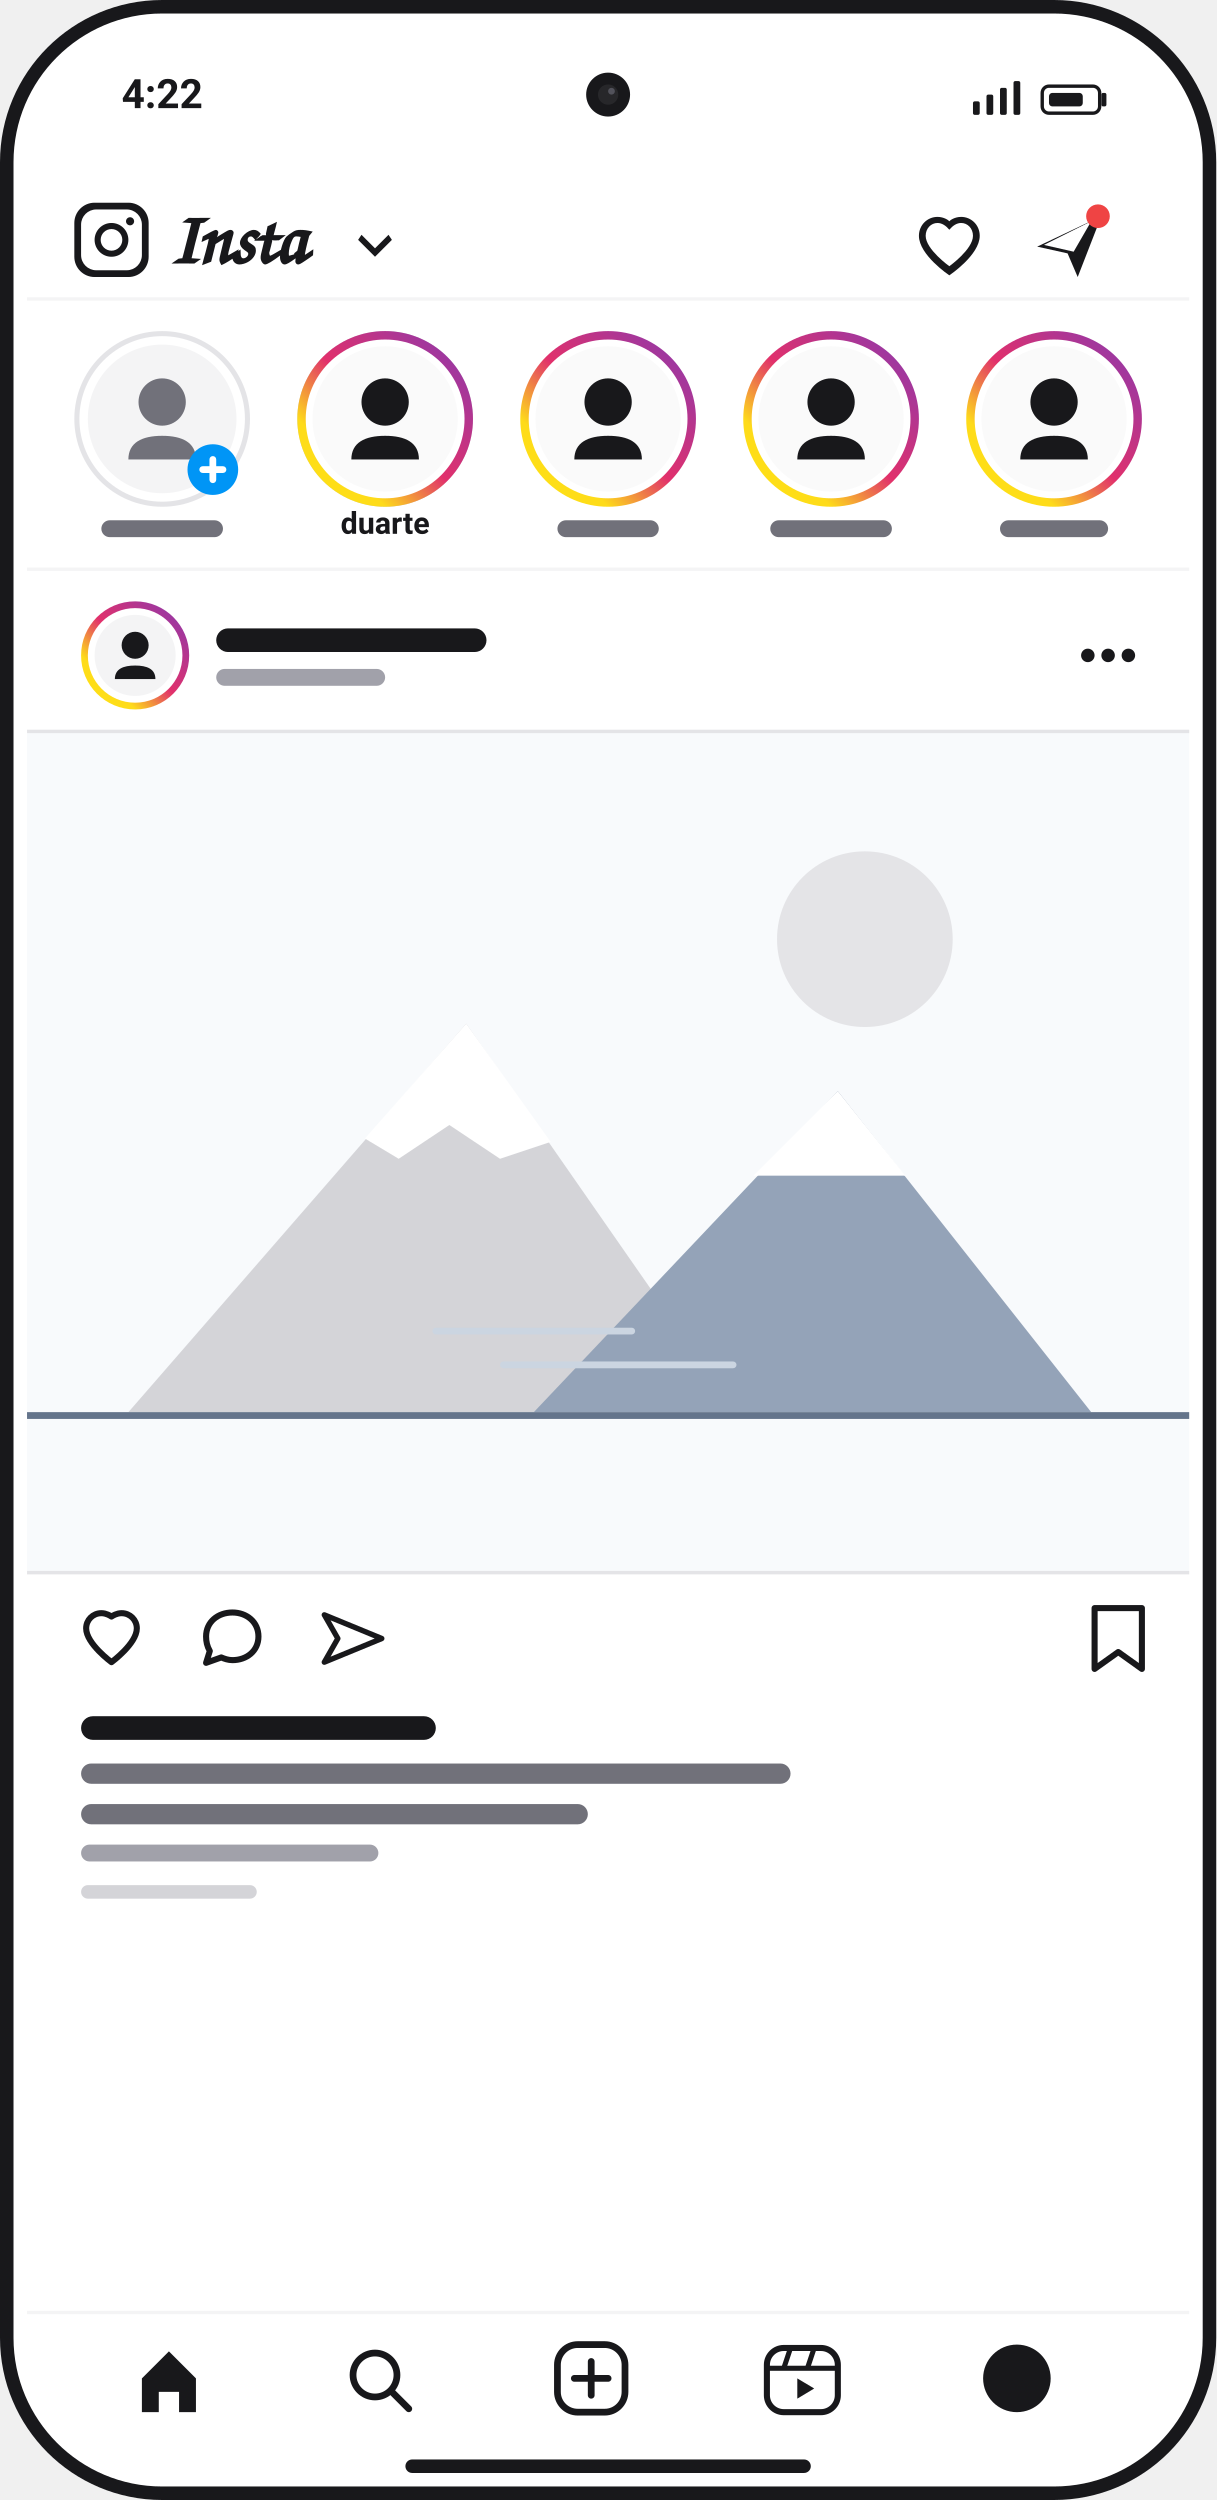
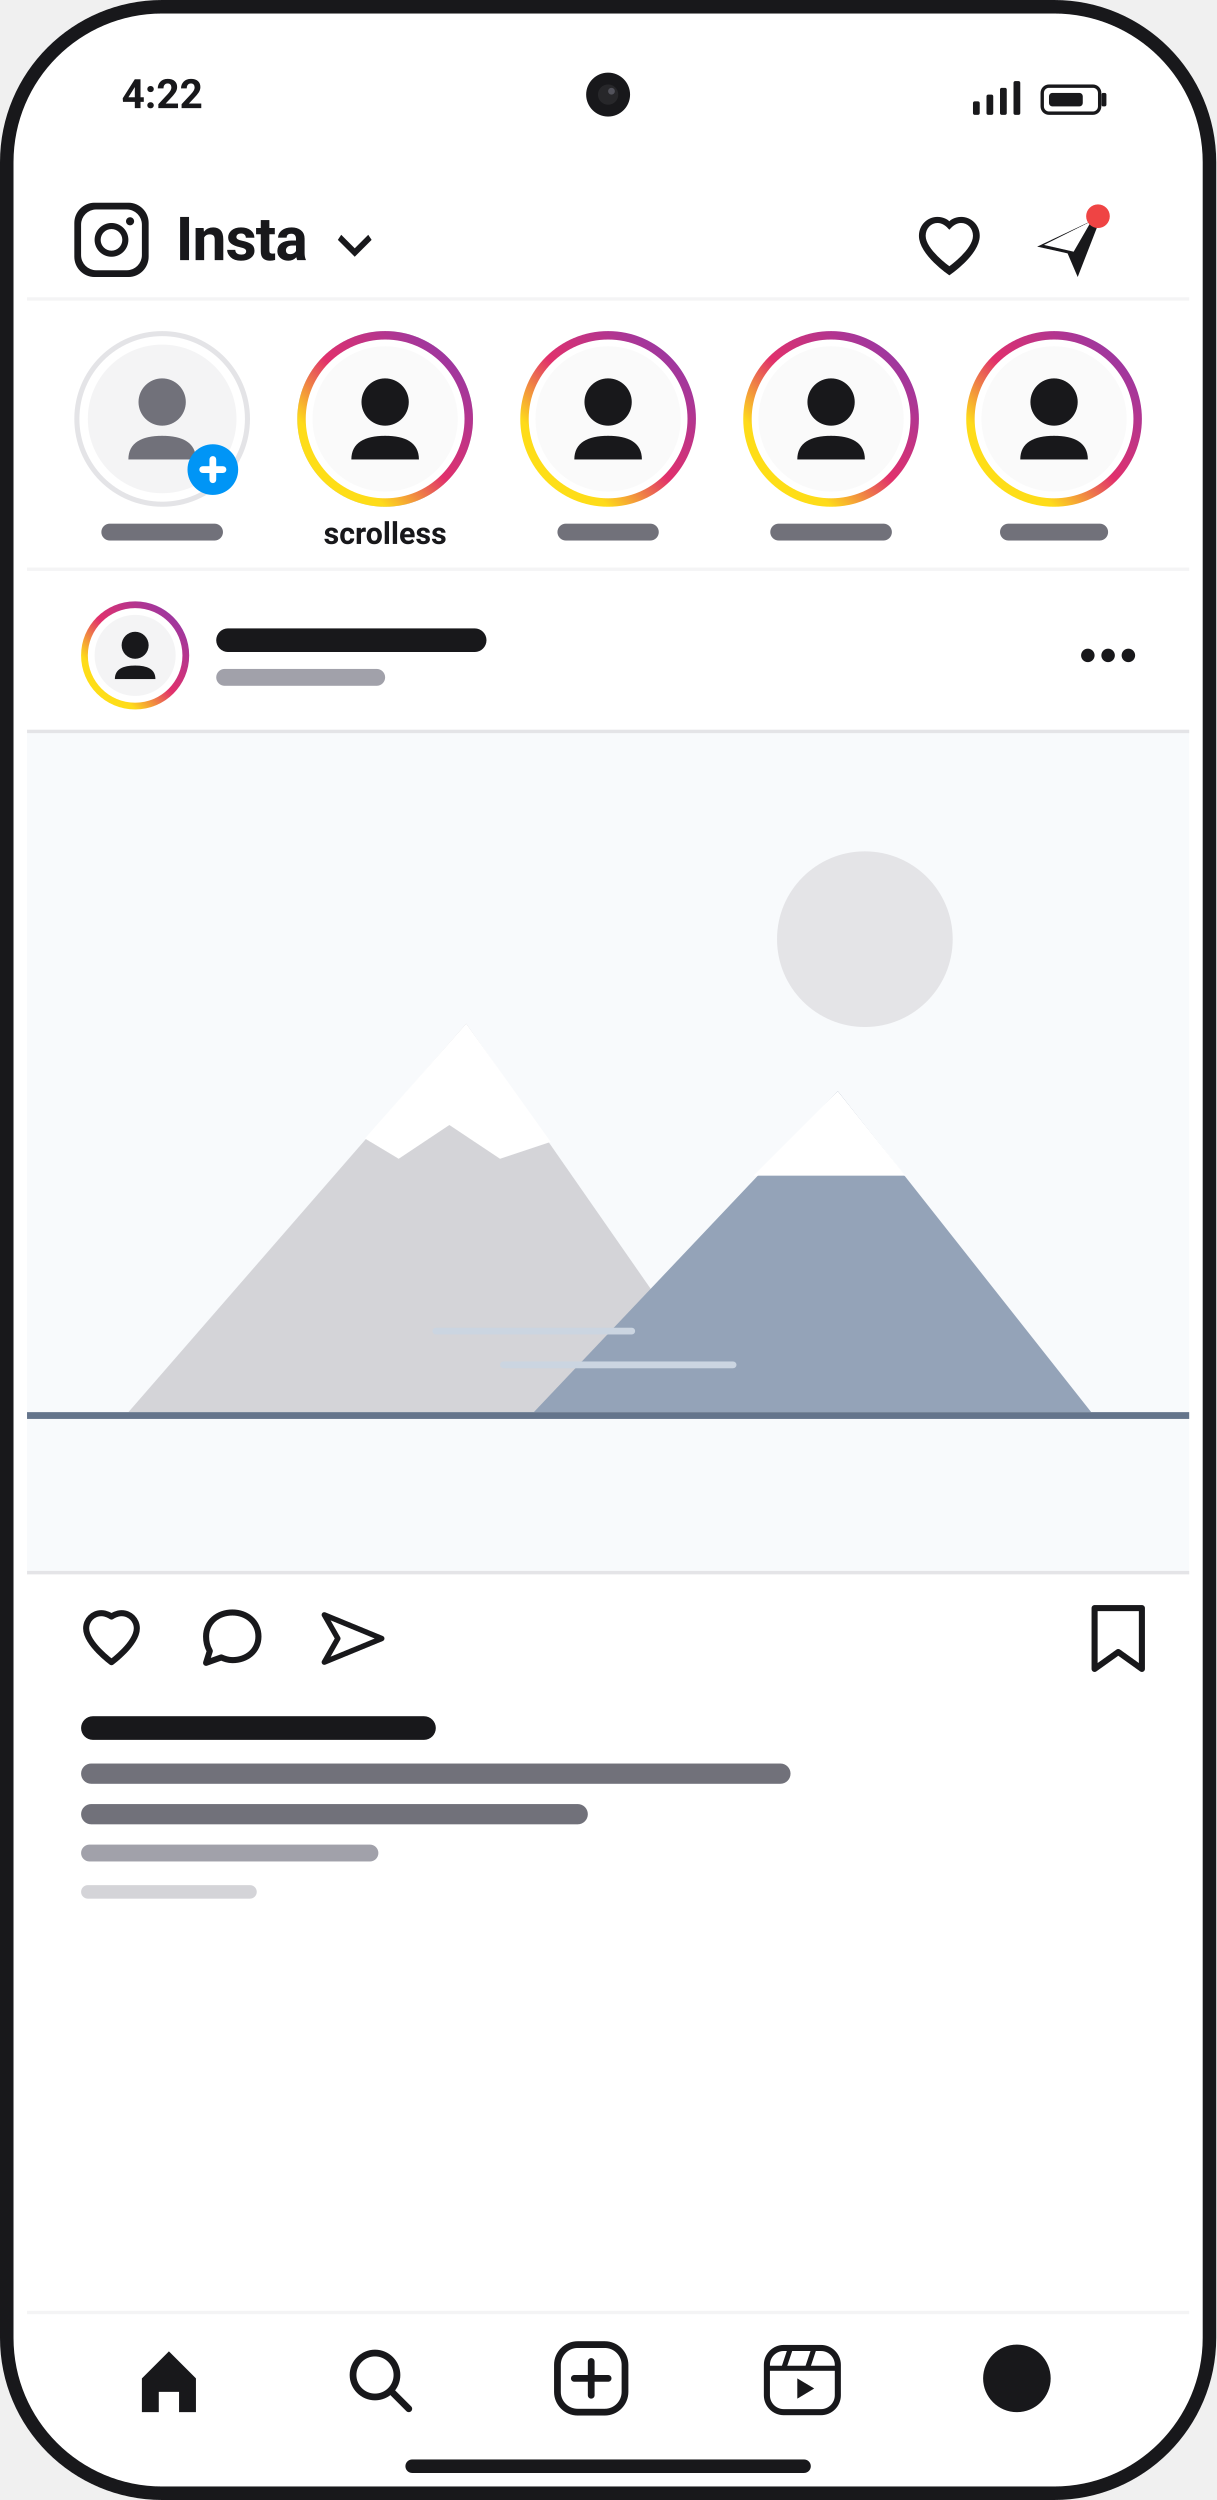
<svg xmlns="http://www.w3.org/2000/svg" viewBox="0 0 360 740" width="100%" height="100%">
  <defs>
    <linearGradient id="ig-gradient" x1="0%" y1="100%" x2="100%" y2="0%">
      <stop offset="0%" stop-color="#FEE411" />
      <stop offset="25%" stop-color="#FEDB1A" />
      <stop offset="50%" stop-color="#E1306C" />
      <stop offset="100%" stop-color="#833AB4" />
    </linearGradient>
    <linearGradient id="sunset-sky" x1="0%" y1="0%" x2="0%" y2="100%">
      <stop offset="0%" stop-color="#180B2B" />
      <stop offset="20%" stop-color="#311042" />
      <stop offset="38%" stop-color="#5B1647" />
      <stop offset="54%" stop-color="#9A2143" />
      <stop offset="68%" stop-color="#D94823" />
      <stop offset="82%" stop-color="#F59E0B" />
      <stop offset="94%" stop-color="#FDE047" />
      <stop offset="100%" stop-color="#FEF08A" />
    </linearGradient>
    <radialGradient id="sun-glow" cx="50%" cy="50%" r="50%">
      <stop offset="0%" stop-color="#FFFBEB" stop-opacity="1" />
      <stop offset="40%" stop-color="#FEF08A" stop-opacity="0.85" />
      <stop offset="70%" stop-color="#F59E0B" stop-opacity="0.35" />
      <stop offset="100%" stop-color="#F59E0B" stop-opacity="0" />
    </radialGradient>
    <clipPath id="screen-clip">
      <rect x="4" y="4" width="352" height="732" rx="44" />
    </clipPath>
    <clipPath id="photo-clip">
      <rect x="0" y="38" width="344" height="250" />
    </clipPath>
  </defs>
  <style>
    /*  */
    .sans { font-family: -apple-system, BlinkMacSystemFont, "Segoe UI", Roboto, Helvetica, Arial, sans-serif; }
-     .script-title { font-family: cursive, sans-serif; font-weight: bold; }
+     

    /* ======================================================== */
    /* MASTER 8.0-SECOND STORY BLOCK ANIMATION TIMELINE         */
    /* ======================================================== */

    /* 1. Finger pointer moves to Story 2 &amp; taps */
    @keyframes tapFinger {
      0% { opacity: 0; transform: translate(180px, 280px) scale(0.85); }
      10% { opacity: 1; transform: translate(150px, 200px) scale(1); }
      20% { opacity: 1; transform: translate(114px, 124px) scale(1); }
      24% { opacity: 1; transform: translate(114px, 124px) scale(0.82); }
      27% { opacity: 1; transform: translate(114px, 124px) scale(1); }
      30% { opacity: 1; transform: translate(120px, 138px) scale(0.9); }
      34% { opacity: 0; transform: translate(128px, 152px) scale(0.8); }
      100% { opacity: 0; transform: translate(180px, 280px) scale(0.85); }
    }

    /* 2. Story 2 Bubble Tactile Press Feedback */
    @keyframes story2Press {
      0%, 20% { transform: scale(1); }
      24% { transform: scale(0.92); }
      27% { transform: scale(1.05); }
      30% { transform: scale(1); }
      100% { transform: scale(1); }
    }

    /* 3. Tap Ripple Wave from Story 2 center */
    @keyframes tapRipple {
      0%, 20% { opacity: 0; transform: scale(0.2); }
      24% { opacity: 0.8; transform: scale(0.65); }
      29% { opacity: 0; transform: scale(2.2); }
      100% { opacity: 0; transform: scale(0.2); }
    }

    /* 4. Story Viewer Expansion, Instant Block &amp; Back to Feed */
    @keyframes storyViewerAnim {
      0%, 25% { opacity: 0; visibility: hidden; transform: scale(0.15); }
      26% { visibility: visible; opacity: 0.5; transform: scale(0.35); }
      30% { opacity: 1; transform: translate(0, 0) scale(1); visibility: visible; }
      35% { opacity: 1; transform: translate(0, 0) scale(1); visibility: visible; }
      37% { opacity: 0.85; transform: translate(30px, 10px) scale(0.88); }
      40% { opacity: 0; transform: translate(114px, 124px) scale(0.15); visibility: hidden; }
      100% { opacity: 0; transform: scale(0.15); visibility: hidden; }
    }

    /* 5. Big Center Blocked Badge Animation */
    @keyframes blockedBadgeAnim {
      0%, 28% { opacity: 0; transform: scale(0.3); visibility: hidden; }
      30% { visibility: visible; opacity: 1; transform: scale(1.15); }
      32% { opacity: 1; transform: scale(1); }
      35% { opacity: 1; transform: scale(1.05); }
      37% { opacity: 0.8; transform: scale(0.8); }
      40% { opacity: 0; transform: scale(0.3); visibility: hidden; }
      100% { opacity: 0; visibility: hidden; }
    }

    /* 6. Pulse shockwave expanding from blocked badge */
    @keyframes blockedPulseAnim {
      0%, 29% { opacity: 0; transform: scale(0.6); }
      31% { opacity: 0.9; transform: scale(1); }
      35% { opacity: 0; transform: scale(1.45); }
      100% { opacity: 0; transform: scale(0.6); }
    }

    /* 7. Story Ring transitions to viewed gray after instant block */
    @keyframes viewedRingAnim {
      0%, 35% { opacity: 1; }
      39% { opacity: 0; }
      94% { opacity: 0; }
      100% { opacity: 1; }
    }

    /* Equalizer in music sticker */
    @keyframes eqWave1 { 0%, 100% { height: 3px; } 50% { height: 11px; } }
    @keyframes eqWave2 { 0%, 100% { height: 10px; } 50% { height: 4px; } }
    @keyframes eqWave3 { 0%, 100% { height: 6px; } 50% { height: 12px; } }

    /* Class bindings */
    .anim-finger { animation: tapFinger 8s cubic-bezier(0.22, 1, 0.36, 1) infinite; }
    .anim-story2 { animation: story2Press 8s cubic-bezier(0.34, 1.56, 0.64, 1) infinite; transform-origin: 26px 26px; }
    .anim-ripple { animation: tapRipple 8s cubic-bezier(0, 0, 0.2, 1) infinite; transform-origin: 114px 124px; }
    .anim-viewer { animation: storyViewerAnim 8s cubic-bezier(0.25, 1, 0.5, 1) infinite; transform-origin: 114px 124px; }
    .anim-ring { animation: viewedRingAnim 8s ease-in-out infinite; }
    .anim-blocked-badge { animation: blockedBadgeAnim 8s cubic-bezier(0.34, 1.56, 0.64, 1) infinite; transform-origin: 0 0; }
    .anim-blocked-pulse { animation: blockedPulseAnim 8s ease-out infinite; transform-origin: 0 0; }
    .eq-1 { animation: eqWave1 0.8s ease-in-out infinite; }
    .eq-2 { animation: eqWave2 0.7s ease-in-out infinite; }
    .eq-3 { animation: eqWave3 0.9s ease-in-out infinite; }
    /*  */
  </style>
  <rect x="0" y="0" width="360" height="740" rx="48" fill="#18181B" />
  <rect x="4" y="4" width="352" height="732" rx="44" fill="#FFFFFF" />
  <g clip-path="url(#screen-clip)">
    <g id="base-feed">
      <g id="status-bar">
        <text x="36" y="32" fill="#18181B" font-size="12" font-weight="700" class="sans">4:22</text>
        <g transform="translate(288 24)">
          <rect x="0" y="6" width="2" height="4" fill="#18181B" rx="0.5" />
          <rect x="4" y="4" width="2" height="6" fill="#18181B" rx="0.5" />
          <rect x="8" y="2" width="2" height="8" fill="#18181B" rx="0.5" />
          <rect x="12" y="0" width="2" height="10" fill="#18181B" rx="0.5" />
          <rect x="20" y="1" width="18" height="9" rx="2.5" fill="#18181B" />
          <rect x="21" y="2" width="16" height="7" rx="1.5" fill="#FFFFFF" />
          <rect x="22.5" y="3.5" width="10" height="4" rx="1" fill="#18181B" />
          <rect x="38" y="3.5" width="1.5" height="4" rx="0.5" fill="#18181B" />
        </g>
      </g>
      <g id="ig-header" transform="translate(8 48)">
        <g transform="translate(14 10)">
          <rect x="0" y="2" width="22" height="22" rx="6" fill="#18181B" />
          <rect x="2" y="4" width="18" height="18" rx="4.5" fill="#FFFFFF" />
          <circle cx="11" cy="13" r="5" fill="#18181B" />
          <circle cx="11" cy="13" r="3.2" fill="#FFFFFF" />
          <circle cx="16.5" cy="7.5" r="1.2" fill="#18181B" />
-           <text x="28" y="20" fill="#18181B" font-size="22" class="script-title" letter-spacing="-0.3">Insta</text>
-           <polygon points="84 13 89 18 94 13 93 11.5 89 15.5 85 11.5" fill="#18181B" />
+           <text x="30" y="19" fill="#18181B" font-size="18" font-weight="700" class="sans" letter-spacing="-0.3">Insta</text>
+           <polygon points="78 13 83 18 88 13 87 11.5 83 15.5 79 11.5" fill="#18181B" />
        </g>
        <g transform="translate(262 14)">
          <path d="M 11 19.5 C 11 19.5 2 13.5 2 7.8 C 2 4.6 4.5 2.2 7.5 2.2 C 9.4 2.2 10.8 3.2 11 3.5 C 11.2 3.2 12.6 2.2 14.5 2.2 C 17.5 2.2 20 4.6 20 7.8 C 20 13.5 11 19.5 11 19.5 Z" fill="#18181B" />
          <path d="M 11 16.8 C 11 16.8 4 11.8 4 7.8 C 4 5.6 5.6 4 7.5 4 C 8.8 4 10 4.8 11 6 C 12 4.8 13.2 4 14.5 4 C 16.4 4 18 5.6 18 7.8 C 18 11.8 11 16.8 11 16.8 Z" fill="#FFFFFF" />
        </g>
        <g transform="translate(298 14)">
          <polygon points="1 11 20 2 13 20 10 13" fill="#18181B" />
          <polygon points="3 10.5 17 3.5 11.8 12.5" fill="#FFFFFF" />
          <circle cx="19" cy="2" r="3.5" fill="#EF4444" />
        </g>
        <rect x="0" y="40" width="344" height="1" fill="#F4F4F5" />
      </g>
      <g id="stories-tray" transform="translate(8 98)">
        <g transform="translate(14 0)">
          <circle cx="26" cy="26" r="26" fill="#E4E4E7" />
          <circle cx="26" cy="26" r="24.5" fill="#FFFFFF" />
          <circle cx="26" cy="26" r="22" fill="#F4F4F5" />
          <circle cx="26" cy="21" r="7" fill="#71717A" />
          <path d="M 16 38 C 16 33 20 31 26 31 C 32 31 36 33 36 38 Z" fill="#71717A" />
          <circle cx="41" cy="41" r="7.5" fill="#0095F6" />
          <rect x="40" y="37" width="2" height="8" rx="1" fill="#FFFFFF" />
          <rect x="37" y="40" width="8" height="2" rx="1" fill="#FFFFFF" />
-           <rect x="8" y="56" width="36" height="5" rx="2.5" fill="#71717A" />
+           <rect x="8" y="57" width="36" height="5" rx="2.5" fill="#71717A" />
        </g>
        <g transform="translate(80 0)">
          <g class="anim-story2">
            <circle cx="26" cy="26" r="26" fill="#D4D4D8" />
            <circle cx="26" cy="26" r="26" fill="url(#ig-gradient)" class="anim-ring" />
            <circle cx="26" cy="26" r="23.5" fill="#FFFFFF" />
            <circle cx="26" cy="26" r="21.5" fill="#FAFAFA" />
            <circle cx="26" cy="21" r="7" fill="#18181B" />
            <path d="M 16 38 C 16 33 20 31 26 31 C 32 31 36 33 36 38 Z" fill="#18181B" />
          </g>
-           <text x="26" y="60" fill="#18181B" font-size="9" font-weight="600" text-anchor="middle" class="sans">duarte</text>
+           <text x="26" y="63" fill="#18181B" font-size="9" font-weight="600" text-anchor="middle" class="sans">scrolless</text>
        </g>
        <g transform="translate(146 0)">
          <circle cx="26" cy="26" r="26" fill="url(#ig-gradient)" />
          <circle cx="26" cy="26" r="23.5" fill="#FFFFFF" />
          <circle cx="26" cy="26" r="21.5" fill="#FAFAFA" />
          <circle cx="26" cy="21" r="7" fill="#18181B" />
          <path d="M 16 38 C 16 33 20 31 26 31 C 32 31 36 33 36 38 Z" fill="#18181B" />
-           <rect x="11" y="56" width="30" height="5" rx="2.5" fill="#71717A" />
+           <rect x="11" y="57" width="30" height="5" rx="2.5" fill="#71717A" />
        </g>
        <g transform="translate(212 0)">
          <circle cx="26" cy="26" r="26" fill="url(#ig-gradient)" />
          <circle cx="26" cy="26" r="23.5" fill="#FFFFFF" />
          <circle cx="26" cy="26" r="21.5" fill="#FAFAFA" />
          <circle cx="26" cy="21" r="7" fill="#18181B" />
          <path d="M 16 38 C 16 33 20 31 26 31 C 32 31 36 33 36 38 Z" fill="#18181B" />
-           <rect x="8" y="56" width="36" height="5" rx="2.5" fill="#71717A" />
+           <rect x="8" y="57" width="36" height="5" rx="2.5" fill="#71717A" />
        </g>
        <g transform="translate(278 0)">
          <circle cx="26" cy="26" r="26" fill="url(#ig-gradient)" />
          <circle cx="26" cy="26" r="23.5" fill="#FFFFFF" />
          <circle cx="26" cy="26" r="21.5" fill="#FAFAFA" />
          <circle cx="26" cy="21" r="7" fill="#18181B" />
          <path d="M 16 38 C 16 33 20 31 26 31 C 32 31 36 33 36 38 Z" fill="#18181B" />
-           <rect x="10" y="56" width="32" height="5" rx="2.5" fill="#71717A" />
+           <rect x="10" y="57" width="32" height="5" rx="2.5" fill="#71717A" />
        </g>
        <rect x="0" y="70" width="344" height="1" fill="#F4F4F5" />
      </g>
      <g id="feed-post" transform="translate(8 178)">
        <g transform="translate(16 0)">
          <circle cx="16" cy="16" r="16" fill="url(#ig-gradient)" />
          <circle cx="16" cy="16" r="14" fill="#FFFFFF" />
          <circle cx="16" cy="16" r="12" fill="#F4F4F5" />
          <circle cx="16" cy="13" r="4" fill="#18181B" />
          <path d="M 10 23 C 10 20 12.5 19 16 19 C 19.5 19 22 20 22 23 Z" fill="#18181B" />
          <rect x="40" y="8" width="80" height="7" rx="3.5" fill="#18181B" />
          <rect x="40" y="20" width="50" height="5" rx="2.5" fill="#A1A1AA" />
          <circle cx="298" cy="16" r="2" fill="#18181B" />
          <circle cx="304" cy="16" r="2" fill="#18181B" />
          <circle cx="310" cy="16" r="2" fill="#18181B" />
        </g>
        <g clip-path="url(#photo-clip)">
          <rect x="0" y="38" width="344" height="250" fill="#F8FAFC" />
          <rect x="0" y="38" width="344" height="1" fill="#E4E4E7" />
          <rect x="0" y="287" width="344" height="1" fill="#E4E4E7" />
          <circle cx="248" cy="100" r="26" fill="#E4E4E7" />
          <polygon points="30 240 130 125 210 240" fill="#D4D4D8" />
          <polygon points="100 159 130 125 155 160 140 165 125 155 110 165" fill="#FFFFFF" />
          <polygon points="150 240 240 145 315 240" fill="#94A3B8" />
          <polygon points="215 170 240 145 260 170" fill="#FFFFFF" />
          <rect x="0" y="240" width="344" height="2" fill="#64748B" />
          <rect x="120" y="215" width="60" height="2" rx="1" fill="#CBD5E1" />
          <rect x="140" y="225" width="70" height="2" rx="1" fill="#CBD5E1" />
        </g>
        <g transform="translate(16 298)">
          <path d="M 9 16 C 9 16 1.5 10.5 1.5 6 C 1.5 3.5 3.5 1.5 6 1.5 C 7.5 1.5 8.7 2.3 9 2.5 C 9.3 2.3 10.5 1.5 12 1.5 C 14.5 1.5 16.5 3.5 16.5 6 C 16.5 10.5 9 16 9 16 Z" fill="none" stroke="#18181B" stroke-width="1.8" stroke-linejoin="round" />
          <path d="M 37 8.4 C 37 4.1 40.5 1.3 44.8 1.3 C 49 1.3 52.5 4.1 52.5 8.4 C 52.5 12.7 49 15.4 44.8 15.4 C 43.6 15.4 42.4 15 41.5 14.6 L 37 16.2 L 38.1 12.7 C 37.3 11.3 37 9.9 37 8.4 Z" fill="none" stroke="#18181B" stroke-width="1.8" stroke-linejoin="round" />
          <polygon points="72 2 89 9 72 16 76 9" fill="none" stroke="#18181B" stroke-width="1.6" stroke-linejoin="round" />
          <polygon points="300 0 314 0 314 18 307 13 300 18" fill="none" stroke="#18181B" stroke-width="1.8" stroke-linejoin="round" />
        </g>
        <g transform="translate(16 330)">
          <rect x="0" y="0" width="105" height="7" rx="3.5" fill="#18181B" />
          <rect x="0" y="14" width="210" height="6" rx="3" fill="#71717A" />
          <rect x="0" y="26" width="150" height="6" rx="3" fill="#71717A" />
          <rect x="0" y="38" width="88" height="5" rx="2.5" fill="#A1A1AA" />
          <rect x="0" y="50" width="52" height="4" rx="2" fill="#D4D4D8" />
        </g>
      </g>
      <g id="bottom-nav" transform="translate(8 684)">
        <rect x="0" y="0" width="344" height="1" fill="#F4F4F5" />
        <g transform="translate(32 10)">
          <path d="M 2 10 L 10 2 L 18 10 L 18 20 L 13 20 L 13 14 L 7 14 L 7 20 L 2 20 Z" fill="#18181B" />
        </g>
        <g transform="translate(94 10)">
          <circle cx="9" cy="9" r="6.5" fill="none" stroke="#18181B" stroke-width="2" />
          <line x1="14" y1="14" x2="19" y2="19" stroke="#18181B" stroke-width="2" stroke-linecap="round" />
        </g>
        <g transform="translate(157 10)">
          <rect x="0" y="0" width="20" height="20" rx="6" fill="none" stroke="#18181B" stroke-width="2" />
          <line x1="10" y1="5" x2="10" y2="15" stroke="#18181B" stroke-width="2" stroke-linecap="round" />
          <line x1="5" y1="10" x2="15" y2="10" stroke="#18181B" stroke-width="2" stroke-linecap="round" />
        </g>
        <g transform="translate(219 10)">
          <rect x="0" y="1" width="21" height="19" rx="5" fill="none" stroke="#18181B" stroke-width="1.8" />
          <line x1="0" y1="7" x2="21" y2="7" stroke="#18181B" stroke-width="1.5" />
          <line x1="7" y1="1" x2="5" y2="7" stroke="#18181B" stroke-width="1.5" />
          <line x1="14" y1="1" x2="12" y2="7" stroke="#18181B" stroke-width="1.5" />
          <polygon points="9 10 14 13 9 16" fill="#18181B" />
        </g>
        <g transform="translate(283 10)">
          <circle cx="10" cy="10" r="10" fill="#18181B" />
          <circle cx="10" cy="8.5" fill="#FFFFFF" />
          <circle cx="10" cy="8" r="3" fill="#18181B" />
          <path d="M 5 16 C 5 13 7 12 10 12 C 13 12 15 13 15 16 Z" fill="#18181B" />
        </g>
        <rect x="112" y="44" width="120" height="4" rx="2" fill="#18181B" />
      </g>
    </g>
    <circle cx="114" cy="124" r="26" fill="#E1306C" opacity="0" class="anim-ripple" />
    <g id="story-viewer" transform="translate(0 800)" opacity="0" class="anim-viewer">
      <rect x="0" y="0" width="360" height="740" fill="url(#sunset-sky)" />
      <circle cx="235" cy="340" r="80" fill="url(#sun-glow)" />
      <circle cx="235" cy="340" r="34" fill="#FFFBEB" />
      <polygon points="-20 620 110 460 250 620" fill="#311042" fill-opacity="0.95" />
      <polygon points="130 620 255 490 380 620" fill="#1F082F" fill-opacity="0.95" />
      <path d="M 360 160 Q 240 200 190 280 Q 250 250 360 230 Z" fill="#0D0318" fill-opacity="0.85" />
      <path d="M 360 210 Q 230 260 170 360 Q 240 330 360 300 Z" fill="#0D0318" fill-opacity="0.9" />
      <line x1="175" y1="460" x2="285" y2="460" stroke="#FDE047" stroke-width="2" stroke-opacity="0.6" />
      <line x1="195" y1="468" x2="275" y2="468" stroke="#FDE047" stroke-width="1.8" stroke-opacity="0.5" />
      <g id="story-progress-bars" transform="translate(0 48)">
        <rect x="20" y="0" width="103" height="2.5" rx="1.25" fill="#FFFFFF" fill-opacity="0.35" />
        <rect x="20" y="0" width="12" height="2.5" rx="1.25" fill="#FFFFFF" />
        <rect x="128.5" y="0" width="103" height="2.5" rx="1.25" fill="#FFFFFF" fill-opacity="0.35" />
        <rect x="237" y="0" width="103" height="2.5" rx="1.25" fill="#FFFFFF" fill-opacity="0.35" />
      </g>
      <g id="story-header" transform="translate(20 58)">
        <circle cx="16" cy="16" r="16" fill="url(#ig-gradient)" />
        <circle cx="16" cy="16" r="14.5" fill="#FFFFFF" />
        <circle cx="16" cy="16" r="13" fill="#F4F4F5" />
        <circle cx="16" cy="13" r="4.5" fill="#18181B" />
        <path d="M 9 23 C 9 19 12 18 16 18 C 20 18 23 19 23 23 Z" fill="#18181B" />
-         <text x="38" y="14" fill="#FFFFFF" font-size="12" font-weight="700" class="sans">duarte</text>
-         <rect x="88" y="9.5" width="16" height="5" rx="2.5" fill="#FFFFFF" fill-opacity="0.75" />
-         <rect x="38" y="21" width="60" height="5" rx="2.5" fill="#FFFFFF" fill-opacity="0.75" />
+         <text x="38" y="14" fill="#FFFFFF" font-size="12" font-weight="700" class="sans">scrolless</text>
+         <rect x="106" y="9.5" width="16" height="5" rx="2.5" fill="#FFFFFF" fill-opacity="0.75" />
+         <rect x="38" y="21" width="75" height="5" rx="2.5" fill="#FFFFFF" fill-opacity="0.75" />
        <circle cx="274" cy="16" r="2" fill="#FFFFFF" />
        <circle cx="280" cy="16" r="2" fill="#FFFFFF" />
        <circle cx="286" cy="16" r="2" fill="#FFFFFF" />
        <polygon points="307 10 309 8 314 13 319 8 321 10 316 15 321 20 319 22 314 17 309 22 307 20 312 15" fill="#FFFFFF" />
      </g>
      <g transform="translate(24 122) rotate(-3)">
        <rect x="0" y="0" width="112" height="28" rx="14" fill="#FFFFFF" fill-opacity="0.22" />
        <rect x="0" y="0" width="112" height="28" rx="14" fill="none" stroke="#FFFFFF" stroke-opacity="0.35" stroke-width="0.8" />
        <circle cx="16" cy="14" r="4" fill="#EF4444" />
        <circle cx="16" cy="14" r="1.8" fill="#FFFFFF" />
        <rect x="28" y="11.5" width="70" height="5" rx="2.5" fill="#FFFFFF" fill-opacity="0.85" />
      </g>
      <g transform="translate(24 162) rotate(1.5)">
        <rect x="0" y="0" width="118" height="26" rx="13" fill="#000000" fill-opacity="0.45" />
        <rect x="0" y="0" width="118" height="26" rx="13" fill="none" stroke="#FFFFFF" stroke-opacity="0.25" stroke-width="0.8" />
        <rect x="4" y="4" width="18" height="18" rx="4" fill="#EC4899" />
        <circle cx="13" cy="15" r="2.5" fill="#FFFFFF" />
        <rect x="14" y="8" width="1.5" height="7" fill="#FFFFFF" />
        <polygon points="15.5 8 19 10 19 8.5 15.5 7" fill="#FFFFFF" />
        <rect x="28" y="10.5" width="50" height="5" rx="2.5" fill="#FFFFFF" fill-opacity="0.85" />
        <g transform="translate(88 7)">
          <rect x="0" y="0" width="2" height="6" rx="1" fill="#FFFFFF" class="eq-1" />
          <rect x="4" y="0" width="2" height="10" rx="1" fill="#FFFFFF" class="eq-2" />
          <rect x="8" y="0" width="2" height="4" rx="1" fill="#FFFFFF" class="eq-3" />
          <rect x="12" y="0" width="2" height="8" rx="1" fill="#FFFFFF" class="eq-1" />
          <rect x="16" y="0" width="2" height="5" rx="1" fill="#FFFFFF" class="eq-2" />
        </g>
      </g>
      <g transform="translate(180 360)">
        <g id="scrolless-blocked-indicator" opacity="0" class="anim-blocked-badge">
          <circle cx="0" cy="0" r="70" fill="#EF4444" fill-opacity="0.22" />
          <circle cx="0" cy="0" r="54" fill="none" stroke="#EF4444" stroke-width="2" stroke-opacity="0.75" class="anim-blocked-pulse" />
          <circle cx="0" cy="0" r="48" fill="#18181B" fill-opacity="0.95" stroke="#EF4444" stroke-width="2" stroke-opacity="0.5" />
          <circle cx="0" cy="0" r="44" fill="none" stroke="#FFFFFF" stroke-opacity="0.08" stroke-width="1" />
          <circle cx="0" cy="0" r="22" fill="none" stroke="#EF4444" stroke-width="4.5" />
          <line x1="-15.5" y1="-15.5" x2="15.5" y2="15.5" stroke="#EF4444" stroke-width="4.5" stroke-linecap="round" />
        </g>
      </g>
      <g id="story-footer" transform="translate(20 672)">
        <rect x="0" y="0" width="228" height="44" rx="22" fill="#000000" fill-opacity="0.35" />
        <rect x="0" y="0" width="228" height="44" rx="22" fill="none" stroke="#FFFFFF" stroke-opacity="0.35" stroke-width="1" />
        <rect x="20" y="19.5" width="92" height="5" rx="2.5" fill="#FFFFFF" fill-opacity="0.6" />
        <g transform="translate(242 8)">
          <path d="M 11 19.5 C 11 19.5 2 13.5 2 7.8 C 2 4.6 4.5 2.2 7.5 2.2 C 9.4 2.2 10.8 3.2 11 3.5 C 11.2 3.2 12.6 2.2 14.5 2.2 C 17.5 2.2 20 4.6 20 7.8 C 20 13.5 11 19.5 11 19.5 Z" fill="#FFFFFF" />
          <path d="M 11 16.8 C 11 16.8 4 11.8 4 7.8 C 4 5.6 5.6 4 7.5 4 C 8.8 4 10 4.8 11 6 C 12 4.8 13.2 4 14.5 4 C 16.4 4 18 5.6 18 7.8 C 18 11.8 11 16.8 11 16.8 Z" fill="#130724" />
        </g>
        <g transform="translate(282 8)">
          <polygon points="1 11 20 2 13 20 10 13" fill="#FFFFFF" />
          <polygon points="3 10.5 17 3.5 11.8 12.5" fill="#130724" />
        </g>
      </g>
      <rect x="120" y="722" width="120" height="4" rx="2" fill="#FFFFFF" />
    </g>
    <g id="touch-cursor" transform="translate(0 900)" opacity="0" class="anim-finger">
      <circle cx="0" cy="0" r="28" fill="#E1306C" opacity="0.3" />
      <circle cx="0" cy="0" r="14" fill="#E1306C" opacity="0.2" />
      <path d="M 0 0 C -6 -6 -12 -2 -14 4 C -16 10 -8 16 -2 18 L 16 54 C 20 62 32 64 38 58 L 50 46 C 56 40 54 28 46 24 L 18 8 C 12 2 6 -2 0 0 Z" fill="#18181B" transform="translate(4 4)" />
      <path d="M 0 0 C -4 -4 -9 -1 -11 3 C -13 8 -6 13 -1 15 L 17 51 C 20 57 29 59 34 54 L 46 42 C 51 37 49 28 42 24 L 16 8 C 11 3 5 0 0 0 Z" fill="#FFFFFF" transform="translate(5 5)" />
      <circle cx="0" cy="0" r="14" fill="#18181B" />
      <circle cx="0" cy="0" r="11" fill="#FFFFFF" />
      <circle cx="0" cy="0" r="4.5" fill="#E1306C" />
    </g>
    <g id="hardware-overlay">
      <circle cx="180" cy="28" r="6.5" fill="#18181B" />
      <circle cx="180" cy="28" r="3" fill="#27272A" />
      <circle cx="181" cy="27" r="1" fill="#52525B" />
    </g>
  </g>
</svg>
